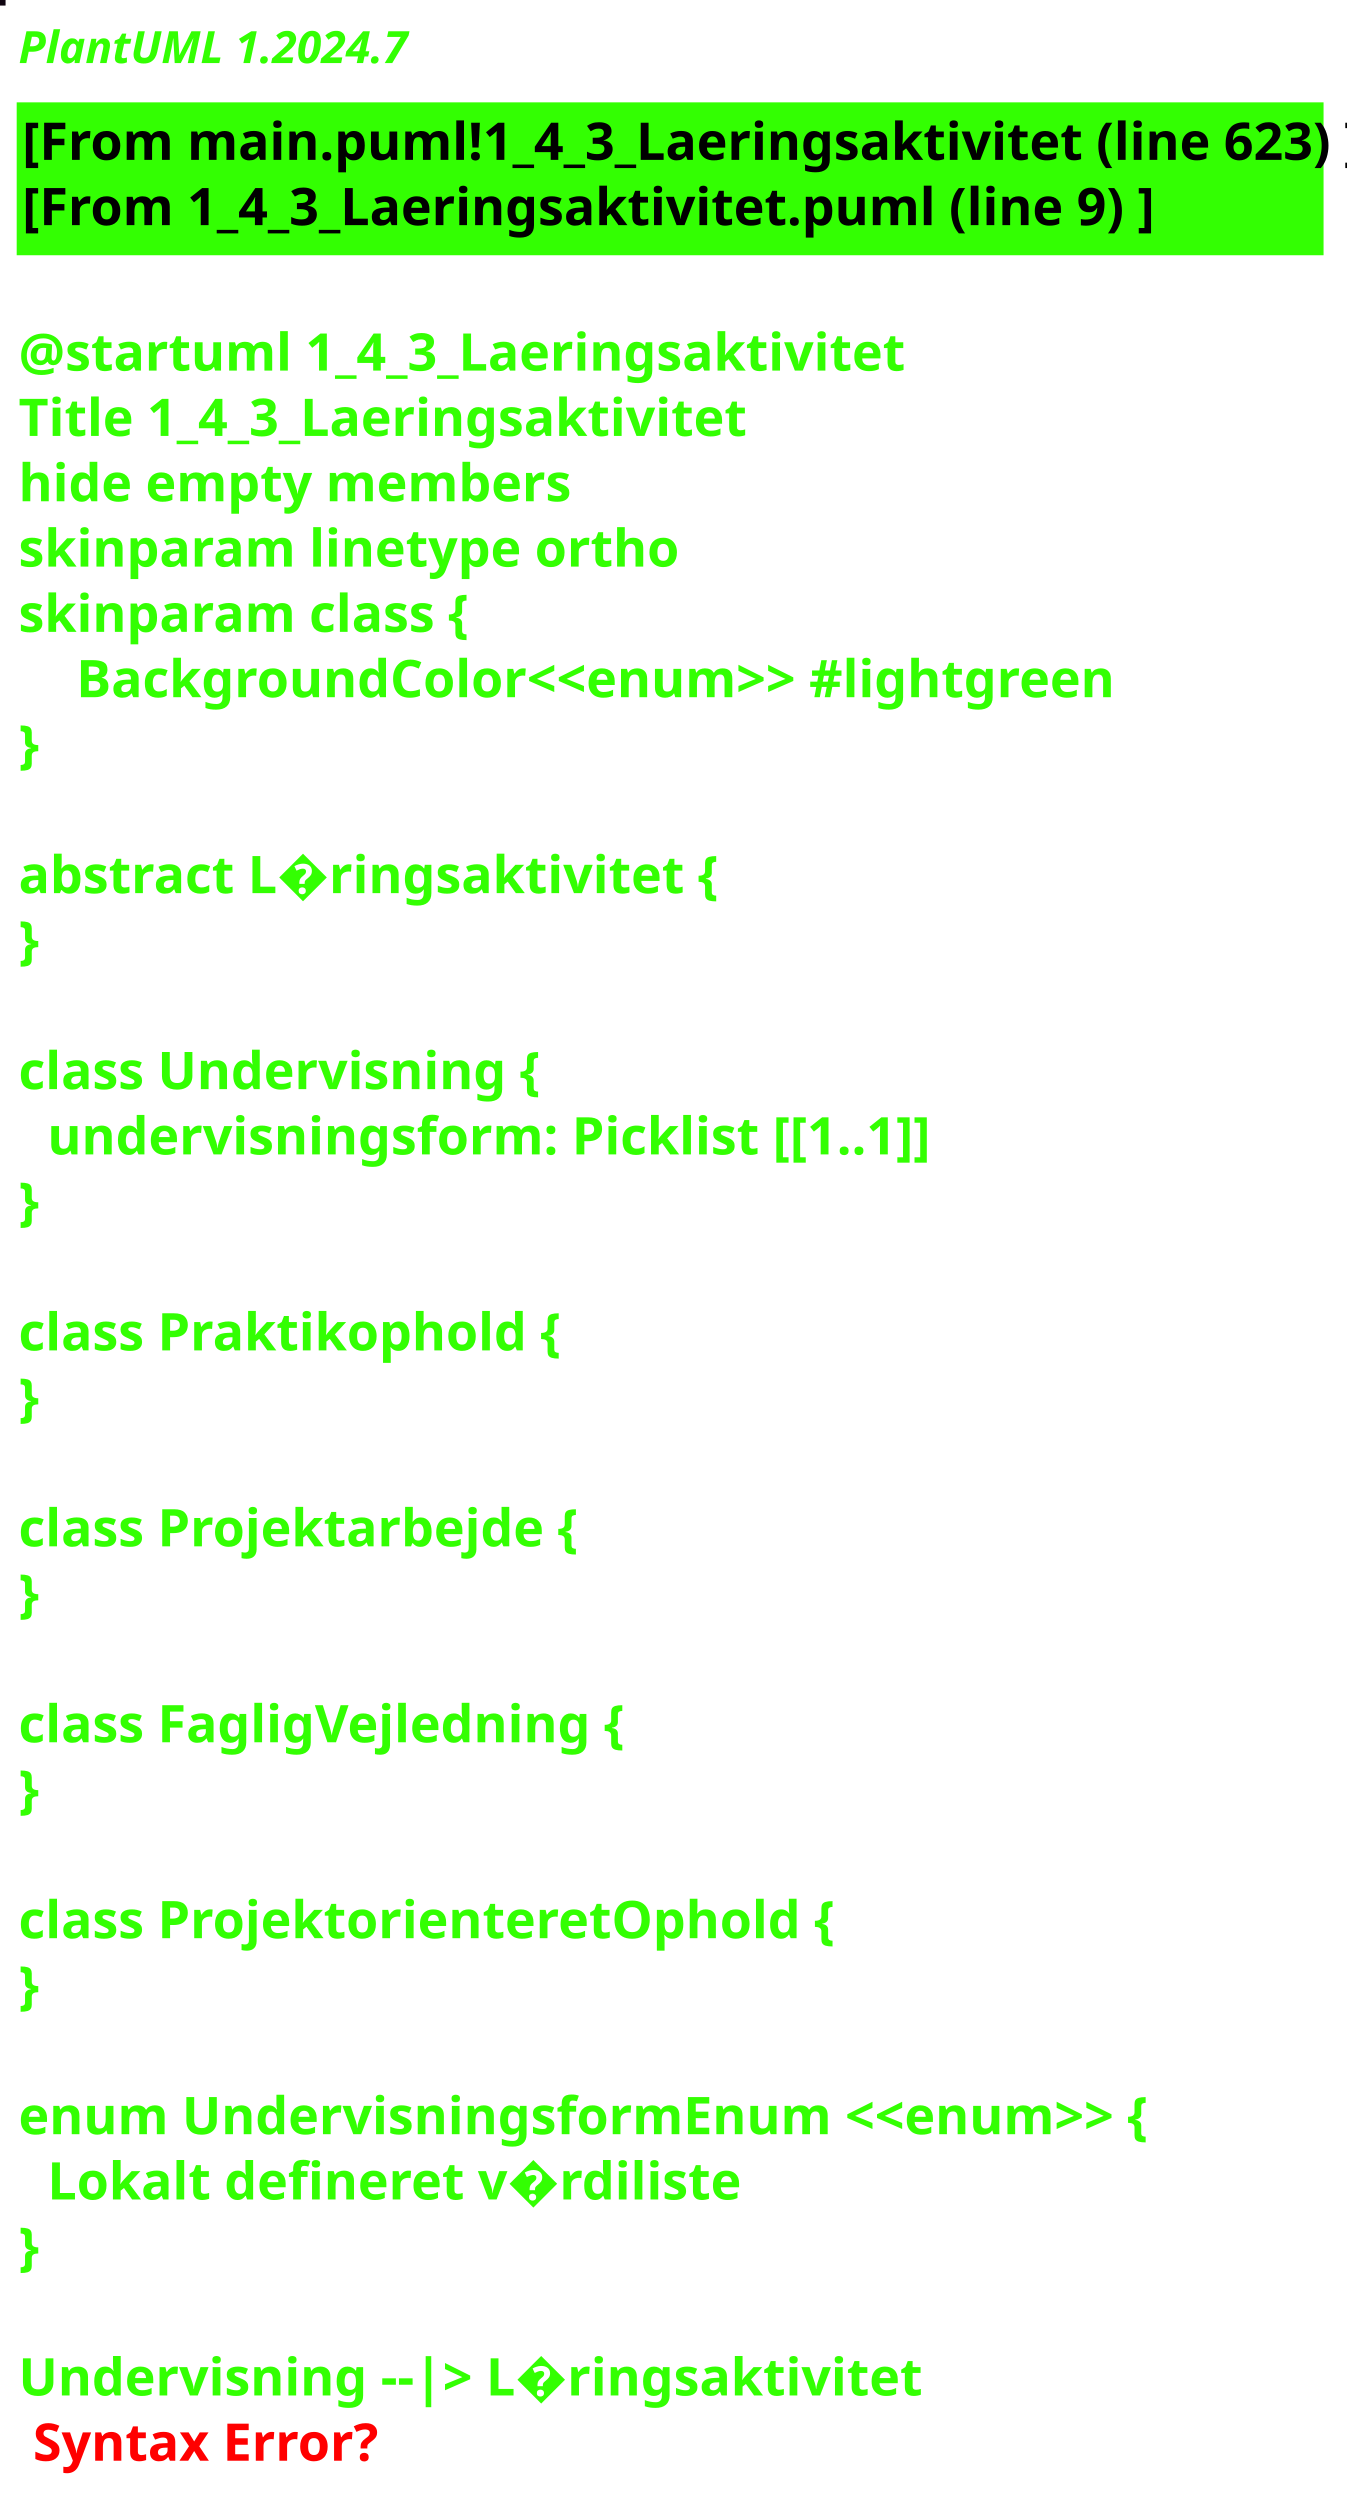
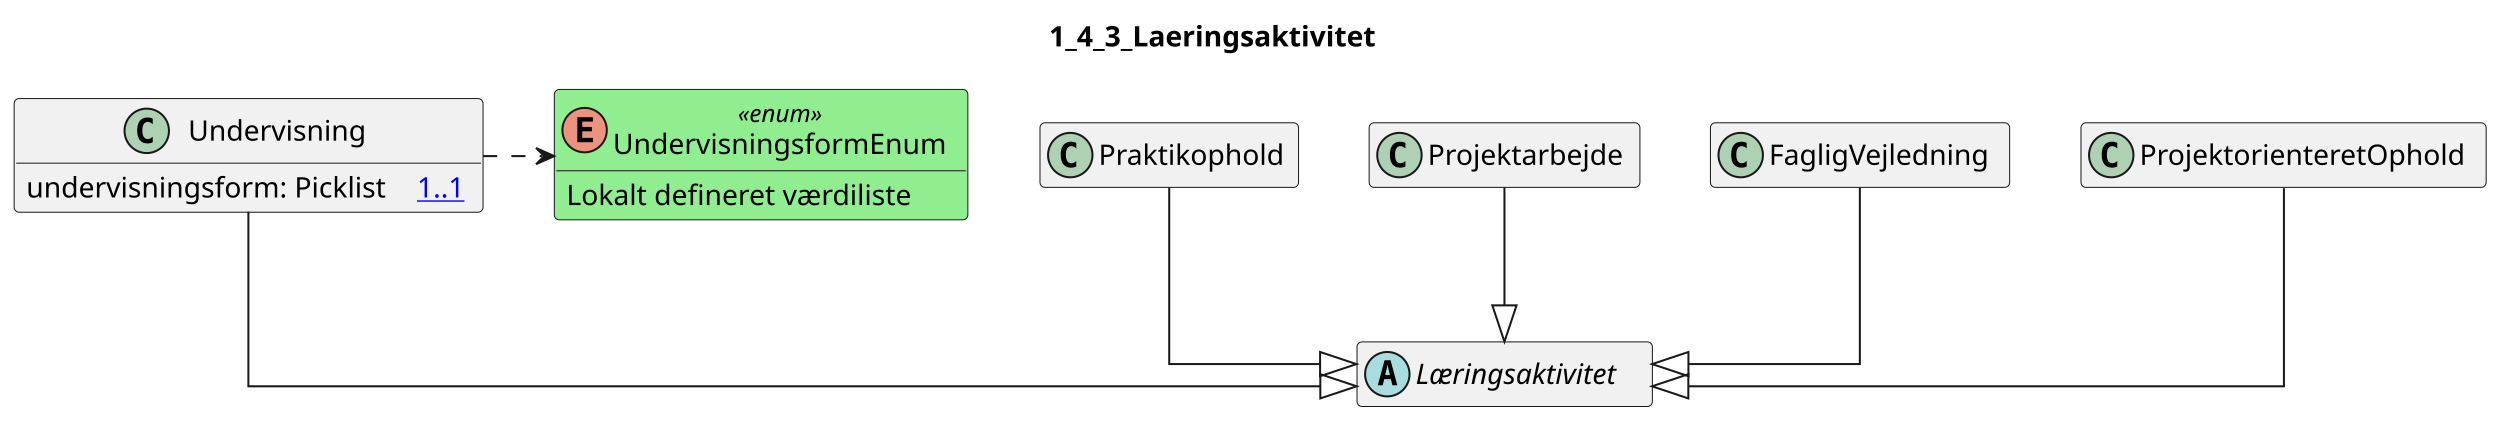
- <svg xmlns="http://www.w3.org/2000/svg" contentStyleType="text/css" height="674px" preserveAspectRatio="none" style="width:363px;height:674px;background:#000000;" version="1.1" viewBox="0 0 363 674" width="363px" zoomAndPan="magnify">
+ <svg xmlns="http://www.w3.org/2000/svg" xmlns:xlink="http://www.w3.org/1999/xlink" contentStyleType="text/css" height="208px" preserveAspectRatio="none" style="width:1238px;height:208px;background:#FFFFFF;" version="1.1" viewBox="0 0 1238 208" width="1238px" zoomAndPan="magnify">
  <defs />
  <g>
-     <rect fill="#0F0510" height="1" style="stroke:#0F0510;stroke-width:1.0;" width="1" x="0" y="0" />
-     <text fill="#33FF02" font-family="sans-serif" font-size="12" font-style="italic" font-weight="bold" lengthAdjust="spacing" textLength="105.375" x="5" y="17">PlantUML 1.2024.7</text>
-     <rect fill="#33FF02" height="40.219" style="stroke:#33FF02;stroke-width:1.0;" width="351.33" x="5" y="28.094" />
-     <text fill="#000000" font-family="sans-serif" font-size="14" font-weight="bold" lengthAdjust="spacing" textLength="349.33" x="6" y="43.094">[From main.puml!1_4_3_Laeringsaktivitet (line 623) ]</text>
-     <text fill="#000000" font-family="sans-serif" font-size="14" font-weight="bold" lengthAdjust="spacing" textLength="296.42" x="6" y="60.703">[From 1_4_3_Laeringsaktivitet.puml (line 9) ]</text>
-     <text fill="#33FF02" font-family="sans-serif" font-size="14" font-weight="bold" lengthAdjust="spacing" textLength="3.89" x="5" y="82.312"> </text>
-     <text fill="#33FF02" font-family="sans-serif" font-size="14" font-weight="bold" lengthAdjust="spacing" textLength="230.754" x="5" y="99.922">@startuml 1_4_3_Laeringsaktivitet</text>
-     <text fill="#33FF02" font-family="sans-serif" font-size="14" font-weight="bold" lengthAdjust="spacing" textLength="190.648" x="5" y="117.531">Title 1_4_3_Laeringsaktivitet</text>
-     <text fill="#33FF02" font-family="sans-serif" font-size="14" font-weight="bold" lengthAdjust="spacing" textLength="140.048" x="5" y="135.141">hide empty members</text>
-     <text fill="#33FF02" font-family="sans-serif" font-size="14" font-weight="bold" lengthAdjust="spacing" textLength="166.482" x="5" y="152.75">skinparam linetype ortho</text>
-     <text fill="#33FF02" font-family="sans-serif" font-size="14" font-weight="bold" lengthAdjust="spacing" textLength="118.296" x="5" y="170.359">skinparam class {</text>
-     <text fill="#33FF02" font-family="sans-serif" font-size="14" font-weight="bold" lengthAdjust="spacing" textLength="267.613" x="20.559" y="187.969">BackgroundColor&lt;&lt;enum&gt;&gt; #lightgreen</text>
-     <text fill="#33FF02" font-family="sans-serif" font-size="14" font-weight="bold" lengthAdjust="spacing" textLength="5.448" x="5" y="205.578">}</text>
-     <text fill="#33FF02" font-family="sans-serif" font-size="14" font-weight="bold" lengthAdjust="spacing" textLength="3.89" x="5" y="223.188"> </text>
-     <text fill="#33FF02" font-family="sans-serif" font-size="14" font-weight="bold" lengthAdjust="spacing" textLength="173.886" x="5" y="240.797">abstract L�ringsaktivitet {</text>
-     <text fill="#33FF02" font-family="sans-serif" font-size="14" font-weight="bold" lengthAdjust="spacing" textLength="5.448" x="5" y="258.406">}</text>
-     <text fill="#33FF02" font-family="sans-serif" font-size="14" font-weight="bold" lengthAdjust="spacing" textLength="3.89" x="5" y="276.016"> </text>
-     <text fill="#33FF02" font-family="sans-serif" font-size="14" font-weight="bold" lengthAdjust="spacing" textLength="137.717" x="5" y="293.625">class Undervisning {</text>
-     <text fill="#33FF02" font-family="sans-serif" font-size="14" font-weight="bold" lengthAdjust="spacing" textLength="230.262" x="12.779" y="311.234">undervisningsform: Picklist [[1..1]]</text>
-     <text fill="#33FF02" font-family="sans-serif" font-size="14" font-weight="bold" lengthAdjust="spacing" textLength="5.448" x="5" y="328.844">}</text>
-     <text fill="#33FF02" font-family="sans-serif" font-size="14" font-weight="bold" lengthAdjust="spacing" textLength="3.89" x="5" y="346.453"> </text>
-     <text fill="#33FF02" font-family="sans-serif" font-size="14" font-weight="bold" lengthAdjust="spacing" textLength="141.606" x="5" y="364.062">class Praktikophold {</text>
-     <text fill="#33FF02" font-family="sans-serif" font-size="14" font-weight="bold" lengthAdjust="spacing" textLength="5.448" x="5" y="381.672">}</text>
-     <text fill="#33FF02" font-family="sans-serif" font-size="14" font-weight="bold" lengthAdjust="spacing" textLength="3.89" x="5" y="399.281"> </text>
-     <text fill="#33FF02" font-family="sans-serif" font-size="14" font-weight="bold" lengthAdjust="spacing" textLength="145.523" x="5" y="416.891">class Projektarbejde {</text>
-     <text fill="#33FF02" font-family="sans-serif" font-size="14" font-weight="bold" lengthAdjust="spacing" textLength="5.448" x="5" y="434.5">}</text>
-     <text fill="#33FF02" font-family="sans-serif" font-size="14" font-weight="bold" lengthAdjust="spacing" textLength="3.89" x="5" y="452.109"> </text>
-     <text fill="#33FF02" font-family="sans-serif" font-size="14" font-weight="bold" lengthAdjust="spacing" textLength="160.269" x="5" y="469.719">class FagligVejledning {</text>
-     <text fill="#33FF02" font-family="sans-serif" font-size="14" font-weight="bold" lengthAdjust="spacing" textLength="5.448" x="5" y="487.328">}</text>
-     <text fill="#33FF02" font-family="sans-serif" font-size="14" font-weight="bold" lengthAdjust="spacing" textLength="3.89" x="5" y="504.938"> </text>
-     <text fill="#33FF02" font-family="sans-serif" font-size="14" font-weight="bold" lengthAdjust="spacing" textLength="209.282" x="5" y="522.547">class ProjektorienteretOphold {</text>
-     <text fill="#33FF02" font-family="sans-serif" font-size="14" font-weight="bold" lengthAdjust="spacing" textLength="5.448" x="5" y="540.156">}</text>
-     <text fill="#33FF02" font-family="sans-serif" font-size="14" font-weight="bold" lengthAdjust="spacing" textLength="3.89" x="5" y="557.766"> </text>
-     <text fill="#33FF02" font-family="sans-serif" font-size="14" font-weight="bold" lengthAdjust="spacing" textLength="291.737" x="5" y="575.375">enum UndervisningsformEnum &lt;&lt;enum&gt;&gt; {</text>
-     <text fill="#33FF02" font-family="sans-serif" font-size="14" font-weight="bold" lengthAdjust="spacing" textLength="172.32" x="12.779" y="592.984">Lokalt defineret v�rdiliste</text>
-     <text fill="#33FF02" font-family="sans-serif" font-size="14" font-weight="bold" lengthAdjust="spacing" textLength="5.448" x="5" y="610.594">}</text>
-     <text fill="#33FF02" font-family="sans-serif" font-size="14" font-weight="bold" lengthAdjust="spacing" textLength="3.89" x="5" y="628.203"> </text>
-     <text fill="#33FF02" font-family="sans-serif" font-size="14" font-weight="bold" lengthAdjust="spacing" text-decoration="wavy underline" textLength="228.731" x="5" y="645.812">Undervisning --|&gt;  L�ringsaktivitet</text>
-     <text fill="#FF0000" font-family="sans-serif" font-size="14" font-weight="bold" lengthAdjust="spacing" textLength="92.586" x="8.89" y="663.422">Syntax Error?</text>
+     <text fill="#000000" font-family="sans-serif" font-size="14" font-weight="bold" lengthAdjust="spacing" textLength="185.165" x="519.489" y="22.995">1_4_3_Laeringsaktivitet</text>
+     <g id="elem_Læringsaktivitet">
+       <rect codeLine="599" fill="#F1F1F1" height="32" id="Læringsaktivitet" rx="2.5" ry="2.5" style="stroke:#181818;stroke-width:0.5;" width="146.263" x="672" y="169.297" />
+       <ellipse cx="687" cy="185.297" fill="#A9DCDF" rx="11" ry="11" style="stroke:#181818;stroke-width:1.0;" />
+       <path d="M687.109,180.641 L685.953,185.719 L688.281,185.719 L687.109,180.641 Z M685.625,178.406 L688.609,178.406 L691.969,190.797 L689.516,190.797 L688.75,187.734 L685.469,187.734 L684.719,190.797 L682.281,190.797 L685.625,178.406 Z " fill="#000000" />
+       <text fill="#000000" font-family="sans-serif" font-size="14" font-style="italic" lengthAdjust="spacing" textLength="114.263" x="701" y="190.144">Læringsaktivitet</text>
+     </g>
+     <g id="elem_Undervisning">
+       <rect codeLine="602" fill="#F1F1F1" height="56.297" id="Undervisning" rx="2.5" ry="2.5" style="stroke:#181818;stroke-width:0.5;" width="232.206" x="7" y="48.797" />
+       <ellipse cx="72.669" cy="64.797" fill="#ADD1B2" rx="11" ry="11" style="stroke:#181818;stroke-width:1.0;" />
+       <path d="M75.638,70.438 Q75.06,70.734 74.419,70.875 Q73.779,71.031 73.076,71.031 Q70.576,71.031 69.248,69.391 Q67.935,67.734 67.935,64.609 Q67.935,61.484 69.248,59.828 Q70.576,58.172 73.076,58.172 Q73.779,58.172 74.419,58.328 Q75.076,58.484 75.638,58.781 L75.638,61.5 Q75.013,60.922 74.419,60.656 Q73.826,60.375 73.201,60.375 Q71.857,60.375 71.169,61.453 Q70.482,62.516 70.482,64.609 Q70.482,66.703 71.169,67.781 Q71.857,68.844 73.201,68.844 Q73.826,68.844 74.419,68.578 Q75.013,68.297 75.638,67.719 L75.638,70.438 Z " fill="#000000" />
+       <text fill="#000000" font-family="sans-serif" font-size="14" lengthAdjust="spacing" textLength="92.367" x="93.169" y="69.644">Undervisning</text>
+       <line style="stroke:#181818;stroke-width:0.5;" x1="8" x2="238.206" y1="80.797" y2="80.797" />
+       <text fill="#000000" font-family="sans-serif" font-size="14" lengthAdjust="spacing" textLength="189.041" x="13" y="97.792">undervisningsform: Picklist</text>
+       <a href="1..1" target="_top" title="1..1" xlink:actuate="onRequest" xlink:href="1..1" xlink:show="new" xlink:title="1..1" xlink:type="simple">
+         <text fill="#0000FF" font-family="sans-serif" font-size="14" lengthAdjust="spacing" text-decoration="underline" textLength="26.715" x="206.491" y="97.792">1..1</text>
+       </a>
+     </g>
+     <g id="elem_Praktikophold">
+       <rect codeLine="606" fill="#F1F1F1" height="32" id="Praktikophold" rx="2.5" ry="2.5" style="stroke:#181818;stroke-width:0.5;" width="128.038" x="515" y="60.797" />
+       <ellipse cx="530" cy="76.797" fill="#ADD1B2" rx="11" ry="11" style="stroke:#181818;stroke-width:1.0;" />
+       <path d="M532.969,82.438 Q532.391,82.734 531.75,82.875 Q531.109,83.031 530.406,83.031 Q527.906,83.031 526.578,81.391 Q525.266,79.734 525.266,76.609 Q525.266,73.484 526.578,71.828 Q527.906,70.172 530.406,70.172 Q531.109,70.172 531.75,70.328 Q532.406,70.484 532.969,70.781 L532.969,73.5 Q532.344,72.922 531.75,72.656 Q531.156,72.375 530.531,72.375 Q529.188,72.375 528.5,73.453 Q527.812,74.516 527.812,76.609 Q527.812,78.703 528.5,79.781 Q529.188,80.844 530.531,80.844 Q531.156,80.844 531.75,80.578 Q532.344,80.297 532.969,79.719 L532.969,82.438 Z " fill="#000000" />
+       <text fill="#000000" font-family="sans-serif" font-size="14" lengthAdjust="spacing" textLength="96.038" x="544" y="81.644">Praktikophold</text>
+     </g>
+     <g id="elem_Projektarbejde">
+       <rect codeLine="609" fill="#F1F1F1" height="32" id="Projektarbejde" rx="2.5" ry="2.5" style="stroke:#181818;stroke-width:0.5;" width="134.088" x="678" y="60.797" />
+       <ellipse cx="693" cy="76.797" fill="#ADD1B2" rx="11" ry="11" style="stroke:#181818;stroke-width:1.0;" />
+       <path d="M695.969,82.438 Q695.391,82.734 694.75,82.875 Q694.109,83.031 693.406,83.031 Q690.906,83.031 689.578,81.391 Q688.266,79.734 688.266,76.609 Q688.266,73.484 689.578,71.828 Q690.906,70.172 693.406,70.172 Q694.109,70.172 694.75,70.328 Q695.406,70.484 695.969,70.781 L695.969,73.5 Q695.344,72.922 694.75,72.656 Q694.156,72.375 693.531,72.375 Q692.188,72.375 691.5,73.453 Q690.812,74.516 690.812,76.609 Q690.812,78.703 691.5,79.781 Q692.188,80.844 693.531,80.844 Q694.156,80.844 694.75,80.578 Q695.344,80.297 695.969,79.719 L695.969,82.438 Z " fill="#000000" />
+       <text fill="#000000" font-family="sans-serif" font-size="14" lengthAdjust="spacing" textLength="102.088" x="707" y="81.644">Projektarbejde</text>
+     </g>
+     <g id="elem_FagligVejledning">
+       <rect codeLine="612" fill="#F1F1F1" height="32" id="FagligVejledning" rx="2.5" ry="2.5" style="stroke:#181818;stroke-width:0.5;" width="148.177" x="847" y="60.797" />
+       <ellipse cx="862" cy="76.797" fill="#ADD1B2" rx="11" ry="11" style="stroke:#181818;stroke-width:1.0;" />
+       <path d="M864.969,82.438 Q864.391,82.734 863.75,82.875 Q863.109,83.031 862.406,83.031 Q859.906,83.031 858.578,81.391 Q857.266,79.734 857.266,76.609 Q857.266,73.484 858.578,71.828 Q859.906,70.172 862.406,70.172 Q863.109,70.172 863.75,70.328 Q864.406,70.484 864.969,70.781 L864.969,73.5 Q864.344,72.922 863.75,72.656 Q863.156,72.375 862.531,72.375 Q861.188,72.375 860.5,73.453 Q859.812,74.516 859.812,76.609 Q859.812,78.703 860.5,79.781 Q861.188,80.844 862.531,80.844 Q863.156,80.844 863.75,80.578 Q864.344,80.297 864.969,79.719 L864.969,82.438 Z " fill="#000000" />
+       <text fill="#000000" font-family="sans-serif" font-size="14" lengthAdjust="spacing" textLength="116.177" x="876" y="81.644">FagligVejledning</text>
+     </g>
+     <g id="elem_ProjektorienteretOphold">
+       <rect codeLine="615" fill="#F1F1F1" height="32" id="ProjektorienteretOphold" rx="2.5" ry="2.5" style="stroke:#181818;stroke-width:0.5;" width="200.643" x="1030.5" y="60.797" />
+       <ellipse cx="1045.5" cy="76.797" fill="#ADD1B2" rx="11" ry="11" style="stroke:#181818;stroke-width:1.0;" />
+       <path d="M1048.469,82.438 Q1047.891,82.734 1047.25,82.875 Q1046.609,83.031 1045.906,83.031 Q1043.406,83.031 1042.078,81.391 Q1040.766,79.734 1040.766,76.609 Q1040.766,73.484 1042.078,71.828 Q1043.406,70.172 1045.906,70.172 Q1046.609,70.172 1047.25,70.328 Q1047.906,70.484 1048.469,70.781 L1048.469,73.5 Q1047.844,72.922 1047.25,72.656 Q1046.656,72.375 1046.031,72.375 Q1044.688,72.375 1044,73.453 Q1043.312,74.516 1043.312,76.609 Q1043.312,78.703 1044,79.781 Q1044.688,80.844 1046.031,80.844 Q1046.656,80.844 1047.25,80.578 Q1047.844,80.297 1048.469,79.719 L1048.469,82.438 Z " fill="#000000" />
+       <text fill="#000000" font-family="sans-serif" font-size="14" lengthAdjust="spacing" textLength="168.643" x="1059.5" y="81.644">ProjektorienteretOphold</text>
+     </g>
+     <g id="elem_UndervisningsformEnum">
+       <rect codeLine="618" fill="#90EE90" height="64.562" id="UndervisningsformEnum" rx="2.5" ry="2.5" style="stroke:#181818;stroke-width:0.5;" width="204.778" x="274.5" y="44.297" />
+       <ellipse cx="289.5" cy="64.43" fill="#EB937F" rx="11" ry="11" style="stroke:#181818;stroke-width:1.0;" />
+       <path d="M293.609,70.43 L285.891,70.43 L285.891,58.039 L293.609,58.039 L293.609,60.195 L288.344,60.195 L288.344,62.867 L293.109,62.867 L293.109,65.023 L288.344,65.023 L288.344,68.273 L293.609,68.273 L293.609,70.43 Z " fill="#000000" />
+       <text fill="#000000" font-family="sans-serif" font-size="12" font-style="italic" lengthAdjust="spacing" textLength="49.096" x="365.341" y="60.435">«enum»</text>
+       <text fill="#000000" font-family="sans-serif" font-size="14" lengthAdjust="spacing" textLength="172.778" x="303.5" y="76.261">UndervisningsformEnum</text>
+       <line style="stroke:#181818;stroke-width:0.5;" x1="275.5" x2="478.278" y1="84.562" y2="84.562" />
+       <text fill="#000000" font-family="sans-serif" font-size="14" lengthAdjust="spacing" textLength="184.734" x="280.5" y="101.558">Lokalt defineret værdiliste</text>
+     </g>
+     <g id="link_Undervisning_Læringsaktivitet">
+       <path codeLine="622" d="M123,104.807 C123,138.707 123,191.297 123,191.297 C123,191.297 489.4,191.297 653.82,191.297 " fill="none" id="Undervisning-to-Læringsaktivitet" style="stroke:#181818;stroke-width:1.0;" />
+       <polygon fill="none" points="671.82,191.297,653.82,185.297,653.82,197.297,671.82,191.297" style="stroke:#181818;stroke-width:1.0;" />
+     </g>
+     <g id="link_Praktikophold_Læringsaktivitet">
+       <path codeLine="623" d="M579,92.967 C579,122.077 579,180.297 579,180.297 C579,180.297 609.24,180.297 653.71,180.297 " fill="none" id="Praktikophold-to-Læringsaktivitet" style="stroke:#181818;stroke-width:1.0;" />
+       <polygon fill="none" points="671.71,180.297,653.71,174.297,653.71,186.297,671.71,180.297" style="stroke:#181818;stroke-width:1.0;" />
+     </g>
+     <g id="link_ProjektorienteretOphold_Læringsaktivitet">
+       <path codeLine="624" d="M1131,93.207 C1131,124.867 1131,191.297 1131,191.297 C1131,191.297 947.96,191.297 836.06,191.297 " fill="none" id="ProjektorienteretOphold-to-Læringsaktivitet" style="stroke:#181818;stroke-width:1.0;" />
+       <polygon fill="none" points="818.06,191.297,836.06,197.297,836.06,185.297,818.06,191.297" style="stroke:#181818;stroke-width:1.0;" />
+     </g>
+     <g id="link_Projektarbejde_Læringsaktivitet">
+       <path codeLine="625" d="M745,92.807 C745,113.317 745,130.677 745,151.217 " fill="none" id="Projektarbejde-to-Læringsaktivitet" style="stroke:#181818;stroke-width:1.0;" />
+       <polygon fill="none" points="745,169.217,751,151.217,739,151.217,745,169.217" style="stroke:#181818;stroke-width:1.0;" />
+     </g>
+     <g id="link_FagligVejledning_Læringsaktivitet">
+       <path codeLine="626" d="M921,92.967 C921,122.077 921,180.297 921,180.297 C921,180.297 884.47,180.297 836.11,180.297 " fill="none" id="FagligVejledning-to-Læringsaktivitet" style="stroke:#181818;stroke-width:1.0;" />
+       <polygon fill="none" points="818.11,180.297,836.11,186.297,836.11,174.297,818.11,180.297" style="stroke:#181818;stroke-width:1.0;" />
+     </g>
+     <g id="link_Undervisning_UndervisningsformEnum">
+       <path codeLine="627" d="M239.22,77.297 C250.98,77.297 256.86,77.297 268.46,77.297 " fill="none" id="Undervisning-to-UndervisningsformEnum" style="stroke:#181818;stroke-width:1.0;stroke-dasharray:7.0,7.0;" />
+       <polygon fill="#181818" points="274.46,77.297,265.46,73.297,269.46,77.297,265.46,81.297,274.46,77.297" style="stroke:#181818;stroke-width:1.0;" />
+     </g>
  </g>
</svg>
